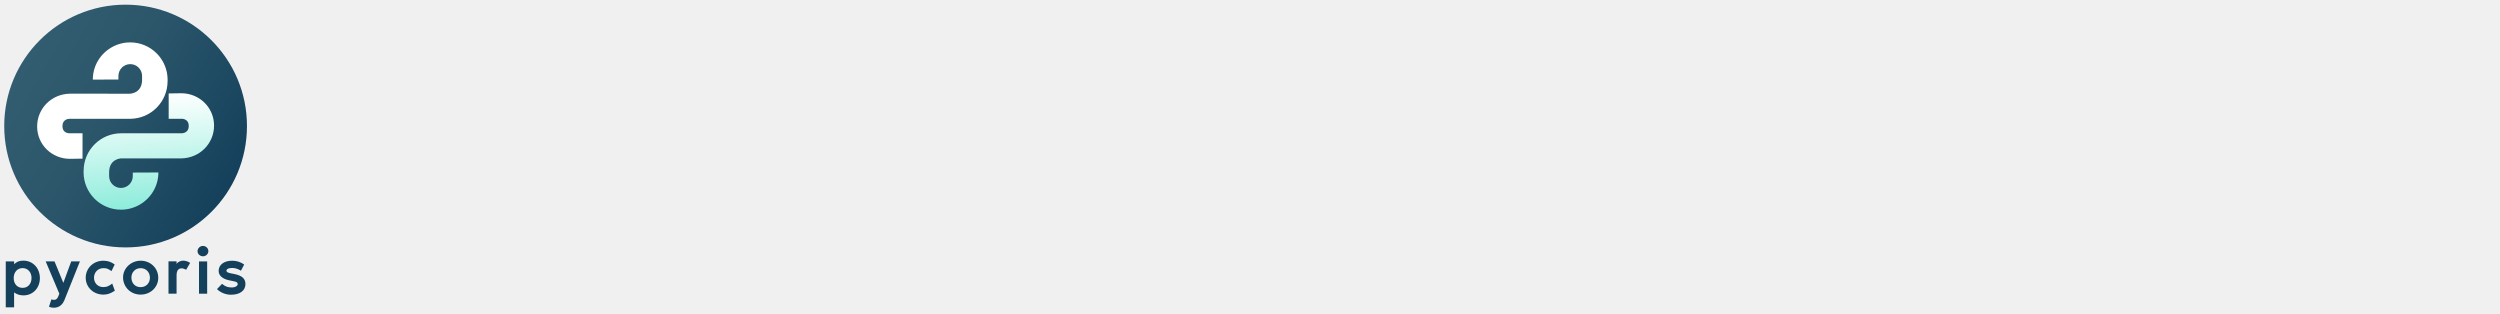
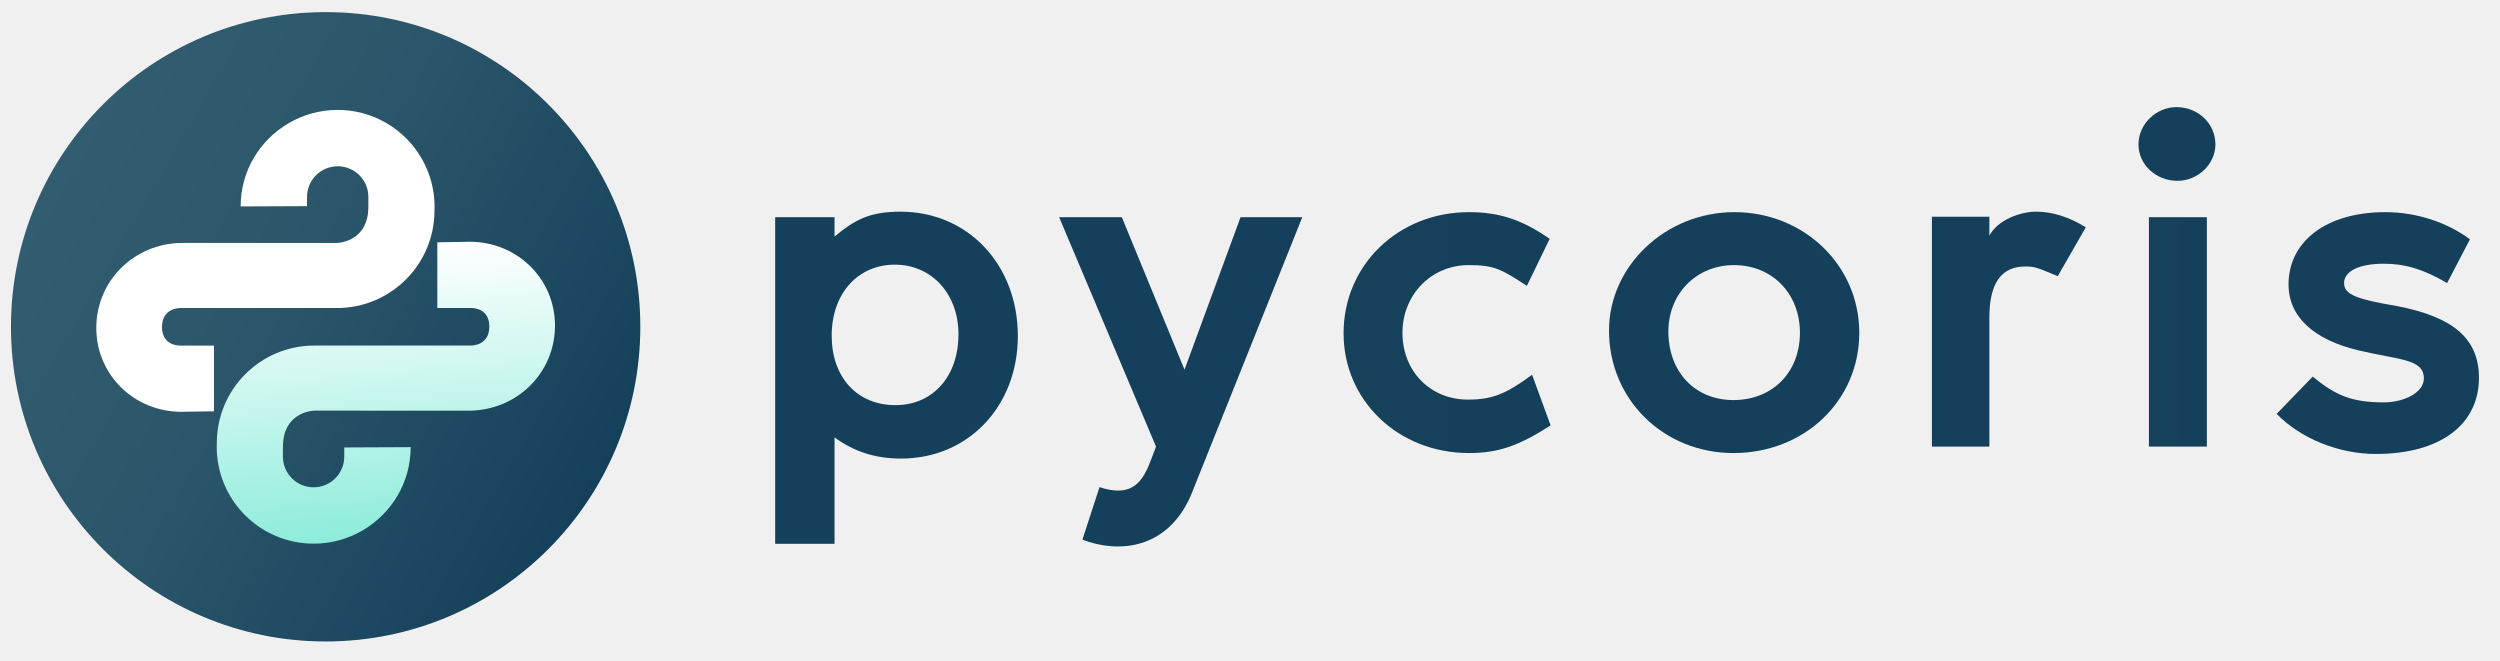
- <svg xmlns="http://www.w3.org/2000/svg" version="1.1" id="Слой_2" x="0px" y="0px" viewBox="0 0 10550.66 1322.36" style="enable-background:new 0 0 1055.66 1322.36;" xml:space="preserve">
+ <svg xmlns="http://www.w3.org/2000/svg" version="1.1" id="Слой_2" x="0px" y="0px" viewBox="0 0 4069.29 1074.76" style="enable-background:new 0 0 4069.29 1074.76;" xml:space="preserve">
  <style type="text/css">
	.st0{fill:url(#SVGID_1_);}
	.st1{fill:#FFFFFF;}
- 	.st2{fill:url(#SVGID_00000005983166092429506790000009562503188299177631_);}
- 	.st3{fill:url(#SVGID_00000124137863057085986070000001708700884781172111_);}
- 	.st4{fill:url(#SVGID_00000004523550117071399910000008536979287353318844_);}
- 	.st5{fill:url(#SVGID_00000130622848003649108410000016506476553277943721_);}
- 	.st6{fill:url(#SVGID_00000147195033297729495070000015596421458615476923_);}
- 	.st7{fill:url(#SVGID_00000155120684062477214260000017575668230462240667_);}
- 	.st8{fill:url(#SVGID_00000141448402890918043340000007412909388724174258_);}
- 	.st9{fill:url(#SVGID_00000093136736884151266120000017245978003637020343_);}
- 	.st10{fill:url(#SVGID_00000141422675425566900410000002026660295358811066_);}
+ 	.st2{fill:url(#SVGID_00000127740951552305377070000007621406524490011526_);}
+ 	.st3{fill:url(#SVGID_00000145018661968277560020000011379034494222183570_);}
+ 	.st4{fill:url(#SVGID_00000040533671459461835740000011121865947196393098_);}
+ 	.st5{fill:url(#SVGID_00000141423688380390383390000003267704716757788606_);}
+ 	.st6{fill:url(#SVGID_00000158028039369607496200000002212728878633719971_);}
+ 	.st7{fill:url(#SVGID_00000055696851154213418970000007341569171486046855_);}
+ 	.st8{fill:url(#SVGID_00000055693069438893244870000005977669822237639340_);}
+ 	.st9{fill:url(#SVGID_00000181047066119862412970000002909239640607993514_);}
+ 	.st10{fill:url(#SVGID_00000182486714618761337090000008370907756232182675_);}
</style>
  <linearGradient id="SVGID_1_" gradientUnits="userSpaceOnUse" x1="86.392" y1="275.775" x2="973.716" y2="788.072">
    <stop offset="0" style="stop-color:#325D70" />
    <stop offset="0.366" style="stop-color:#2C576B" />
    <stop offset="0.878" style="stop-color:#19455F" />
    <stop offset="1" style="stop-color:#14405B" />
  </linearGradient>
  <circle class="st0" cx="530.05" cy="531.92" r="512.21" />
  <g>
    <path class="st1" d="M549.53,178.93c-29.03,0-56.22,7.84-79.59,21.51c-46.81,27.39-78.25,77.41-78.25,135.56   c27.44,0,91.17-0.49,108.02-0.49c0-2.35,0.05-13.98,0.05-14.95c0-27.57,22.35-49.92,49.92-49.92c27.57,0,49.92,22.35,49.92,49.92   c0,7.25-0.01,11.45-0.01,15.88c0,53.67-43.44,59.03-52.54,59.03c-9.1,0-250.19-0.09-251.82-0.09   c-77.44,1.18-138.49,62-138.49,138.49s62,136.44,138.49,136.44c1.42,0,53.04-0.85,53.04-0.85v-32.34v-74.62h-53.83   c0,0-30.8,2.05-30.8-30.23s30.8-30.91,30.8-30.91s229.72,0,254.12,0c87.62,0,158.65-71.03,158.65-158.65   c0.16-2.05,0.07-3.79,0.16-5.93C707.37,249.6,636.7,178.93,549.53,178.93z" />
  </g>
  <g>
-     <linearGradient id="SVGID_00000100345557062358512620000006106037914971928237_" gradientUnits="userSpaceOnUse" x1="608.323" y1="403.444" x2="649.437" y2="873.378">
+     <linearGradient id="SVGID_00000020396743453687936940000006997939281804593321_" gradientUnits="userSpaceOnUse" x1="608.323" y1="403.444" x2="649.437" y2="873.378">
      <stop offset="0" style="stop-color:#FFFFFF" />
      <stop offset="0.462" style="stop-color:#CCF7EF" />
      <stop offset="1" style="stop-color:#8DECDB" />
    </linearGradient>
-     <path style="fill:url(#SVGID_00000100345557062358512620000006106037914971928237_);" d="M510.58,884.91   c29.03,0,56.22-7.84,79.59-21.51c46.81-27.39,78.25-77.41,78.25-135.56c-27.44,0-91.17,0.49-108.02,0.49   c0,2.35-0.05,13.98-0.05,14.95c0,27.57-22.35,49.92-49.92,49.92c-27.57,0-49.92-22.35-49.92-49.92c0-7.25,0.01-11.45,0.01-15.88   c0-53.67,43.44-59.03,52.54-59.03s250.19,0.09,251.82,0.09c77.44-1.18,138.49-62,138.49-138.49s-62-136.44-138.49-136.44   c-2.32,0-53.04,0.85-53.04,0.85v32.34v74.62h53.83c0,0,30.8-2.05,30.8,30.23s-30.8,30.91-30.8,30.91c-222.8,0-222.8,0-254.12,0   c-87.62,0-158.65,71.03-158.65,158.65c-0.16,2.05-0.07,3.79-0.16,5.93C352.74,814.25,423.4,884.91,510.58,884.91z" />
+     <path style="fill:url(#SVGID_00000020396743453687936940000006997939281804593321_);" d="M510.58,884.91   c29.03,0,56.22-7.84,79.59-21.51c46.81-27.39,78.25-77.41,78.25-135.56c-27.44,0-91.17,0.49-108.02,0.49   c0,2.35-0.05,13.98-0.05,14.95c0,27.57-22.35,49.92-49.92,49.92c-27.57,0-49.92-22.35-49.92-49.92c0-7.25,0.01-11.45,0.01-15.88   c0-53.67,43.44-59.03,52.54-59.03s250.19,0.09,251.82,0.09c77.44-1.18,138.49-62,138.49-138.49s-62-136.44-138.49-136.44   c-2.32,0-53.04,0.85-53.04,0.85v32.34v74.62h53.83c0,0,30.8-2.05,30.8,30.23s-30.8,30.91-30.8,30.91c-222.8,0-222.8,0-254.12,0   c-87.62,0-158.65,71.03-158.65,158.65c-0.16,2.05-0.07,3.79-0.16,5.93C352.74,814.25,423.4,884.91,510.58,884.91z" />
  </g>
  <g>
-     <linearGradient id="SVGID_00000106869597813618381420000013705131878903605916_" gradientUnits="userSpaceOnUse" x1="24.256" y1="1198.575" x2="168.334" y2="1198.575">
+     <linearGradient id="SVGID_00000088111204201654681200000003887994457236259970_" gradientUnits="userSpaceOnUse" x1="1261.762" y1="614.834" x2="1656.747" y2="614.834">
      <stop offset="0" style="stop-color:#14405B" />
      <stop offset="1" style="stop-color:#14405B" />
    </linearGradient>
-     <path style="fill:url(#SVGID_00000106869597813618381420000013705131878903605916_);" d="M98.69,1099.98   c-18.61,0-27.35,4.92-39.19,14.77v-11.49H24.26v193.9H59.5v-63.17c11.56,8.48,24.25,12.58,39.47,12.58   c40.04,0,69.36-31.18,69.36-72.75C168.33,1131.44,138.73,1099.98,98.69,1099.98z M95.59,1214.85c-22.56,0-37.78-16.41-37.78-41.3   s15.51-42.12,37.5-42.12s37.78,17.5,37.78,41.3C133.09,1197.89,117.86,1214.85,95.59,1214.85z" />
-     <linearGradient id="SVGID_00000069391733928075074720000000943845166185268664_" gradientUnits="userSpaceOnUse" x1="192.858" y1="1201.014" x2="337.218" y2="1201.014">
+     <path style="fill:url(#SVGID_00000088111204201654681200000003887994457236259970_);" d="M1465.83,344.55   c-51.02,0-74.98,13.5-107.44,40.49v-31.49h-96.62v531.57h96.62V711.93c31.69,23.24,66.48,34.49,108.22,34.49   c109.76,0,190.15-85.47,190.15-199.43C1656.75,430.77,1575.59,344.55,1465.83,344.55z M1457.32,659.44   c-61.84,0-103.58-44.98-103.58-113.21s42.51-115.46,102.8-115.46c60.29,0,103.58,47.98,103.58,113.21   C1560.13,612.96,1518.39,659.44,1457.32,659.44z" />
+     <linearGradient id="SVGID_00000090995299242093231230000006463428609623094954_" gradientUnits="userSpaceOnUse" x1="1723.979" y1="621.52" x2="2119.737" y2="621.52">
      <stop offset="0" style="stop-color:#14405B" />
      <stop offset="1" style="stop-color:#14405B" />
    </linearGradient>
-     <path style="fill:url(#SVGID_00000069391733928075074720000000943845166185268664_);" d="M267.29,1193.79l-37.22-90.52h-37.22   l57.52,136.19c-5.64,14.22-9.02,32.27-33.55,24.07l-10.15,31.18c21.15,8.2,50.19,6.02,64.29-25.98l66.26-165.46h-36.65   L267.29,1193.79z" />
-     <linearGradient id="SVGID_00000183207892613796619370000016514828184673685147_" gradientUnits="userSpaceOnUse" x1="361.74" y1="1171.774" x2="484.672" y2="1171.774">
+     <path style="fill:url(#SVGID_00000090995299242093231230000006463428609623094954_);" d="M1928.04,601.72l-102.03-248.17h-102.03   l157.69,373.37c-15.46,38.99-24.73,88.47-91.98,65.98l-27.83,85.47c57.97,22.49,137.59,16.5,176.24-71.22l181.65-453.6h-100.49   L1928.04,601.72z" />
+     <linearGradient id="SVGID_00000053507279684051333200000006505328799096078728_" gradientUnits="userSpaceOnUse" x1="2186.965" y1="541.36" x2="2523.979" y2="541.36">
      <stop offset="0" style="stop-color:#15415B" />
      <stop offset="1" style="stop-color:#14405B" />
    </linearGradient>
-     <path style="fill:url(#SVGID_00000183207892613796619370000016514828184673685147_);" d="M435.61,1211.57   c-22.56,0-38.91-16.96-38.91-39.66s17.2-40.2,39.19-40.2c15.23,0,19.17,2.19,34.68,12.31l13.53-27.9   c-16.07-11.21-29.61-15.86-47.93-15.86c-42.01,0-74.44,31.45-74.44,71.93c0,39.93,32.42,71.11,74.44,71.11   c17.2,0,29.32-4.1,48.5-16.41l-11-30.08C458.45,1208.01,450.27,1211.57,435.61,1211.57z" />
-     <linearGradient id="SVGID_00000121963809143099761190000013673931637628453514_" gradientUnits="userSpaceOnUse" x1="519.34" y1="1171.774" x2="667.929" y2="1171.774">
+     <path style="fill:url(#SVGID_00000053507279684051333200000006505328799096078728_);" d="M2389.48,650.45   c-61.83,0-106.67-46.49-106.67-108.71s47.15-110.21,107.44-110.21c41.74,0,52.56,6,95.07,33.74l37.1-76.47   c-44.06-30.74-81.16-43.49-131.41-43.49c-115.17,0-204.06,86.22-204.06,197.19c0,109.46,88.89,194.94,204.06,194.94   c47.15,0,80.39-11.25,132.95-44.99l-30.15-82.47C2452.09,640.7,2429.68,650.45,2389.48,650.45z" />
+     <linearGradient id="SVGID_00000003100096814815348980000007686622338850834877_" gradientUnits="userSpaceOnUse" x1="2619.02" y1="541.36" x2="3026.372" y2="541.36">
      <stop offset="0" style="stop-color:#14405B" />
      <stop offset="1" style="stop-color:#14405B" />
    </linearGradient>
-     <path style="fill:url(#SVGID_00000121963809143099761190000013673931637628453514_);" d="M593.78,1100.26   c-40.88,0-74.44,32-74.44,70.29c0,41.02,32.42,72.75,73.87,72.75c42.29,0,74.72-31.18,74.72-71.38   C667.93,1131.71,634.94,1100.26,593.78,1100.26z M593.21,1211.84c-22.84,0-38.63-16.68-38.63-40.75   c0-22.43,16.63-39.38,38.91-39.38c22.84,0,39.19,16.96,39.19,40.2C632.69,1195.43,616.33,1211.84,593.21,1211.84z" />
-     <linearGradient id="SVGID_00000165940559891542668770000015655487009576204672_" gradientUnits="userSpaceOnUse" x1="711.06" y1="1169.723" x2="802.412" y2="1169.723">
+     <path style="fill:url(#SVGID_00000003100096814815348980000007686622338850834877_);" d="M2823.08,345.3   c-112.08,0-204.06,87.72-204.06,192.69c0,112.47,88.89,199.44,202.52,199.44c115.95,0,204.84-85.47,204.84-195.69   S2935.94,345.3,2823.08,345.3z M2821.54,651.2c-62.61,0-105.89-45.74-105.89-111.71c0-61.48,45.6-107.97,106.67-107.97   c62.61,0,107.44,46.49,107.44,110.21C2929.75,606.21,2884.92,651.2,2821.54,651.2z" />
+     <linearGradient id="SVGID_00000072266166813491353550000018342827800320609186_" gradientUnits="userSpaceOnUse" x1="3144.613" y1="535.736" x2="3395.053" y2="535.736">
      <stop offset="0" style="stop-color:#14405B" />
      <stop offset="1" style="stop-color:#14405B" />
    </linearGradient>
-     <path style="fill:url(#SVGID_00000165940559891542668770000015655487009576204672_);" d="M745.18,1114.21v-11.21h-34.12v136.47   h34.12v-76.58c0-20.51,7.05-30.36,21.43-30.36c5.36,0,6.77,0.55,19.17,5.74l16.64-28.99c-9.59-6.02-19.74-9.3-29.32-9.3   C762.94,1099.98,749.97,1105.18,745.18,1114.21z" />
-     <linearGradient id="SVGID_00000089566715203209600700000010395392489161660834_" gradientUnits="userSpaceOnUse" x1="833.699" y1="1059.782" x2="879.376" y2="1059.782">
+     <path style="fill:url(#SVGID_00000072266166813491353550000018342827800320609186_);" d="M3238.14,383.54V352.8h-93.53v374.13   h93.53V516.99c0-56.23,19.32-83.22,58.74-83.22c14.69,0,18.55,1.5,52.56,15.75l45.61-79.48c-26.28-16.49-54.11-25.49-80.39-25.49   C3286.84,344.55,3251.28,358.79,3238.14,383.54z" />
+     <linearGradient id="SVGID_00000075163308892682693570000009791829477873271451_" gradientUnits="userSpaceOnUse" x1="3480.826" y1="234.336" x2="3606.046" y2="234.336">
      <stop offset="0" style="stop-color:#14405B" />
      <stop offset="1" style="stop-color:#14405B" />
    </linearGradient>
-     <path style="fill:url(#SVGID_00000089566715203209600700000010395392489161660834_);" d="M856.26,1037.9   c-12.12,0-22.56,10.12-22.56,22.15s10.43,21.61,23.12,21.61c12.12,0,22.56-9.85,22.56-21.61   C879.38,1047.75,869.23,1037.9,856.26,1037.9z" />
-     <linearGradient id="SVGID_00000111193691885920277540000018315902455636565126_" gradientUnits="userSpaceOnUse" x1="839.903" y1="1171.364" x2="874.302" y2="1171.364">
+     <path style="fill:url(#SVGID_00000075163308892682693570000009791829477873271451_);" d="M3542.67,174.36   c-33.24,0-61.84,27.74-61.84,60.73s28.6,59.23,63.39,59.23c33.24,0,61.83-26.99,61.83-59.23   C3606.05,201.35,3578.22,174.36,3542.67,174.36z" />
+     <linearGradient id="SVGID_00000148626960868197505620000017643295370483211437_" gradientUnits="userSpaceOnUse" x1="3497.833" y1="540.236" x2="3592.135" y2="540.236">
      <stop offset="0" style="stop-color:#15415B" />
      <stop offset="1" style="stop-color:#14405B" />
    </linearGradient>
-     <rect x="839.9" y="1103.27" style="fill:url(#SVGID_00000111193691885920277540000018315902455636565126_);" width="34.4" height="136.19" />
-     <linearGradient id="SVGID_00000150101774963271455530000004909742209417458869_" gradientUnits="userSpaceOnUse" x1="915.74" y1="1172.047" x2="1035.852" y2="1172.047">
+     <rect x="3497.83" y="353.55" style="fill:url(#SVGID_00000148626960868197505620000017643295370483211437_);" width="94.3" height="373.37" />
+     <linearGradient id="SVGID_00000132794390758704221180000008637461582112007077_" gradientUnits="userSpaceOnUse" x1="3705.74" y1="542.109" x2="4035.021" y2="542.109">
      <stop offset="0" style="stop-color:#14405B" />
      <stop offset="1" style="stop-color:#14405B" />
    </linearGradient>
-     <path style="fill:url(#SVGID_00000150101774963271455530000004909742209417458869_);" d="M987.36,1156.05   c-24.25-4.1-31.58-6.84-31.58-13.68s8.46-11.49,23.68-11.49c12.12,0,23.12,3.01,37.5,11.49l13.53-25.98   c-13.53-10.12-31.86-16.14-50.19-16.14c-35.24,0-57.52,17.5-57.52,42.94c0,19.14,14.94,32.82,41.45,39.11   c23.97,5.74,38.91,4.92,38.91,16.68c0,8.75-12.41,14.22-23.68,14.22c-18.61,0-28.48-3.83-42.29-15.31l-21.43,22.15   c14.1,14.49,36.65,23.79,58.93,23.79c38.63,0,61.18-17.78,61.18-45.12C1035.85,1175.74,1021.19,1162.61,987.36,1156.05z" />
+     <path style="fill:url(#SVGID_00000132794390758704221180000008637461582112007077_);" d="M3902.07,498.25   c-66.48-11.25-86.57-18.74-86.57-37.49c0-18.74,23.19-31.49,64.93-31.49c33.24,0,63.38,8.25,102.8,31.49l37.1-71.22   c-37.1-27.74-87.34-44.24-137.59-44.24c-96.62,0-157.68,47.98-157.68,117.71c0,52.48,40.97,89.97,113.63,107.22   c65.7,15.74,106.67,13.5,106.67,45.74c0,23.99-34.01,38.98-64.93,38.98c-51.02,0-78.07-10.49-115.95-41.99l-58.74,60.73   c38.65,39.74,100.49,65.23,161.55,65.23c105.9,0,167.73-48.73,167.73-123.71C4035.02,552.23,3994.83,516.24,3902.07,498.25z" />
  </g>
</svg>
